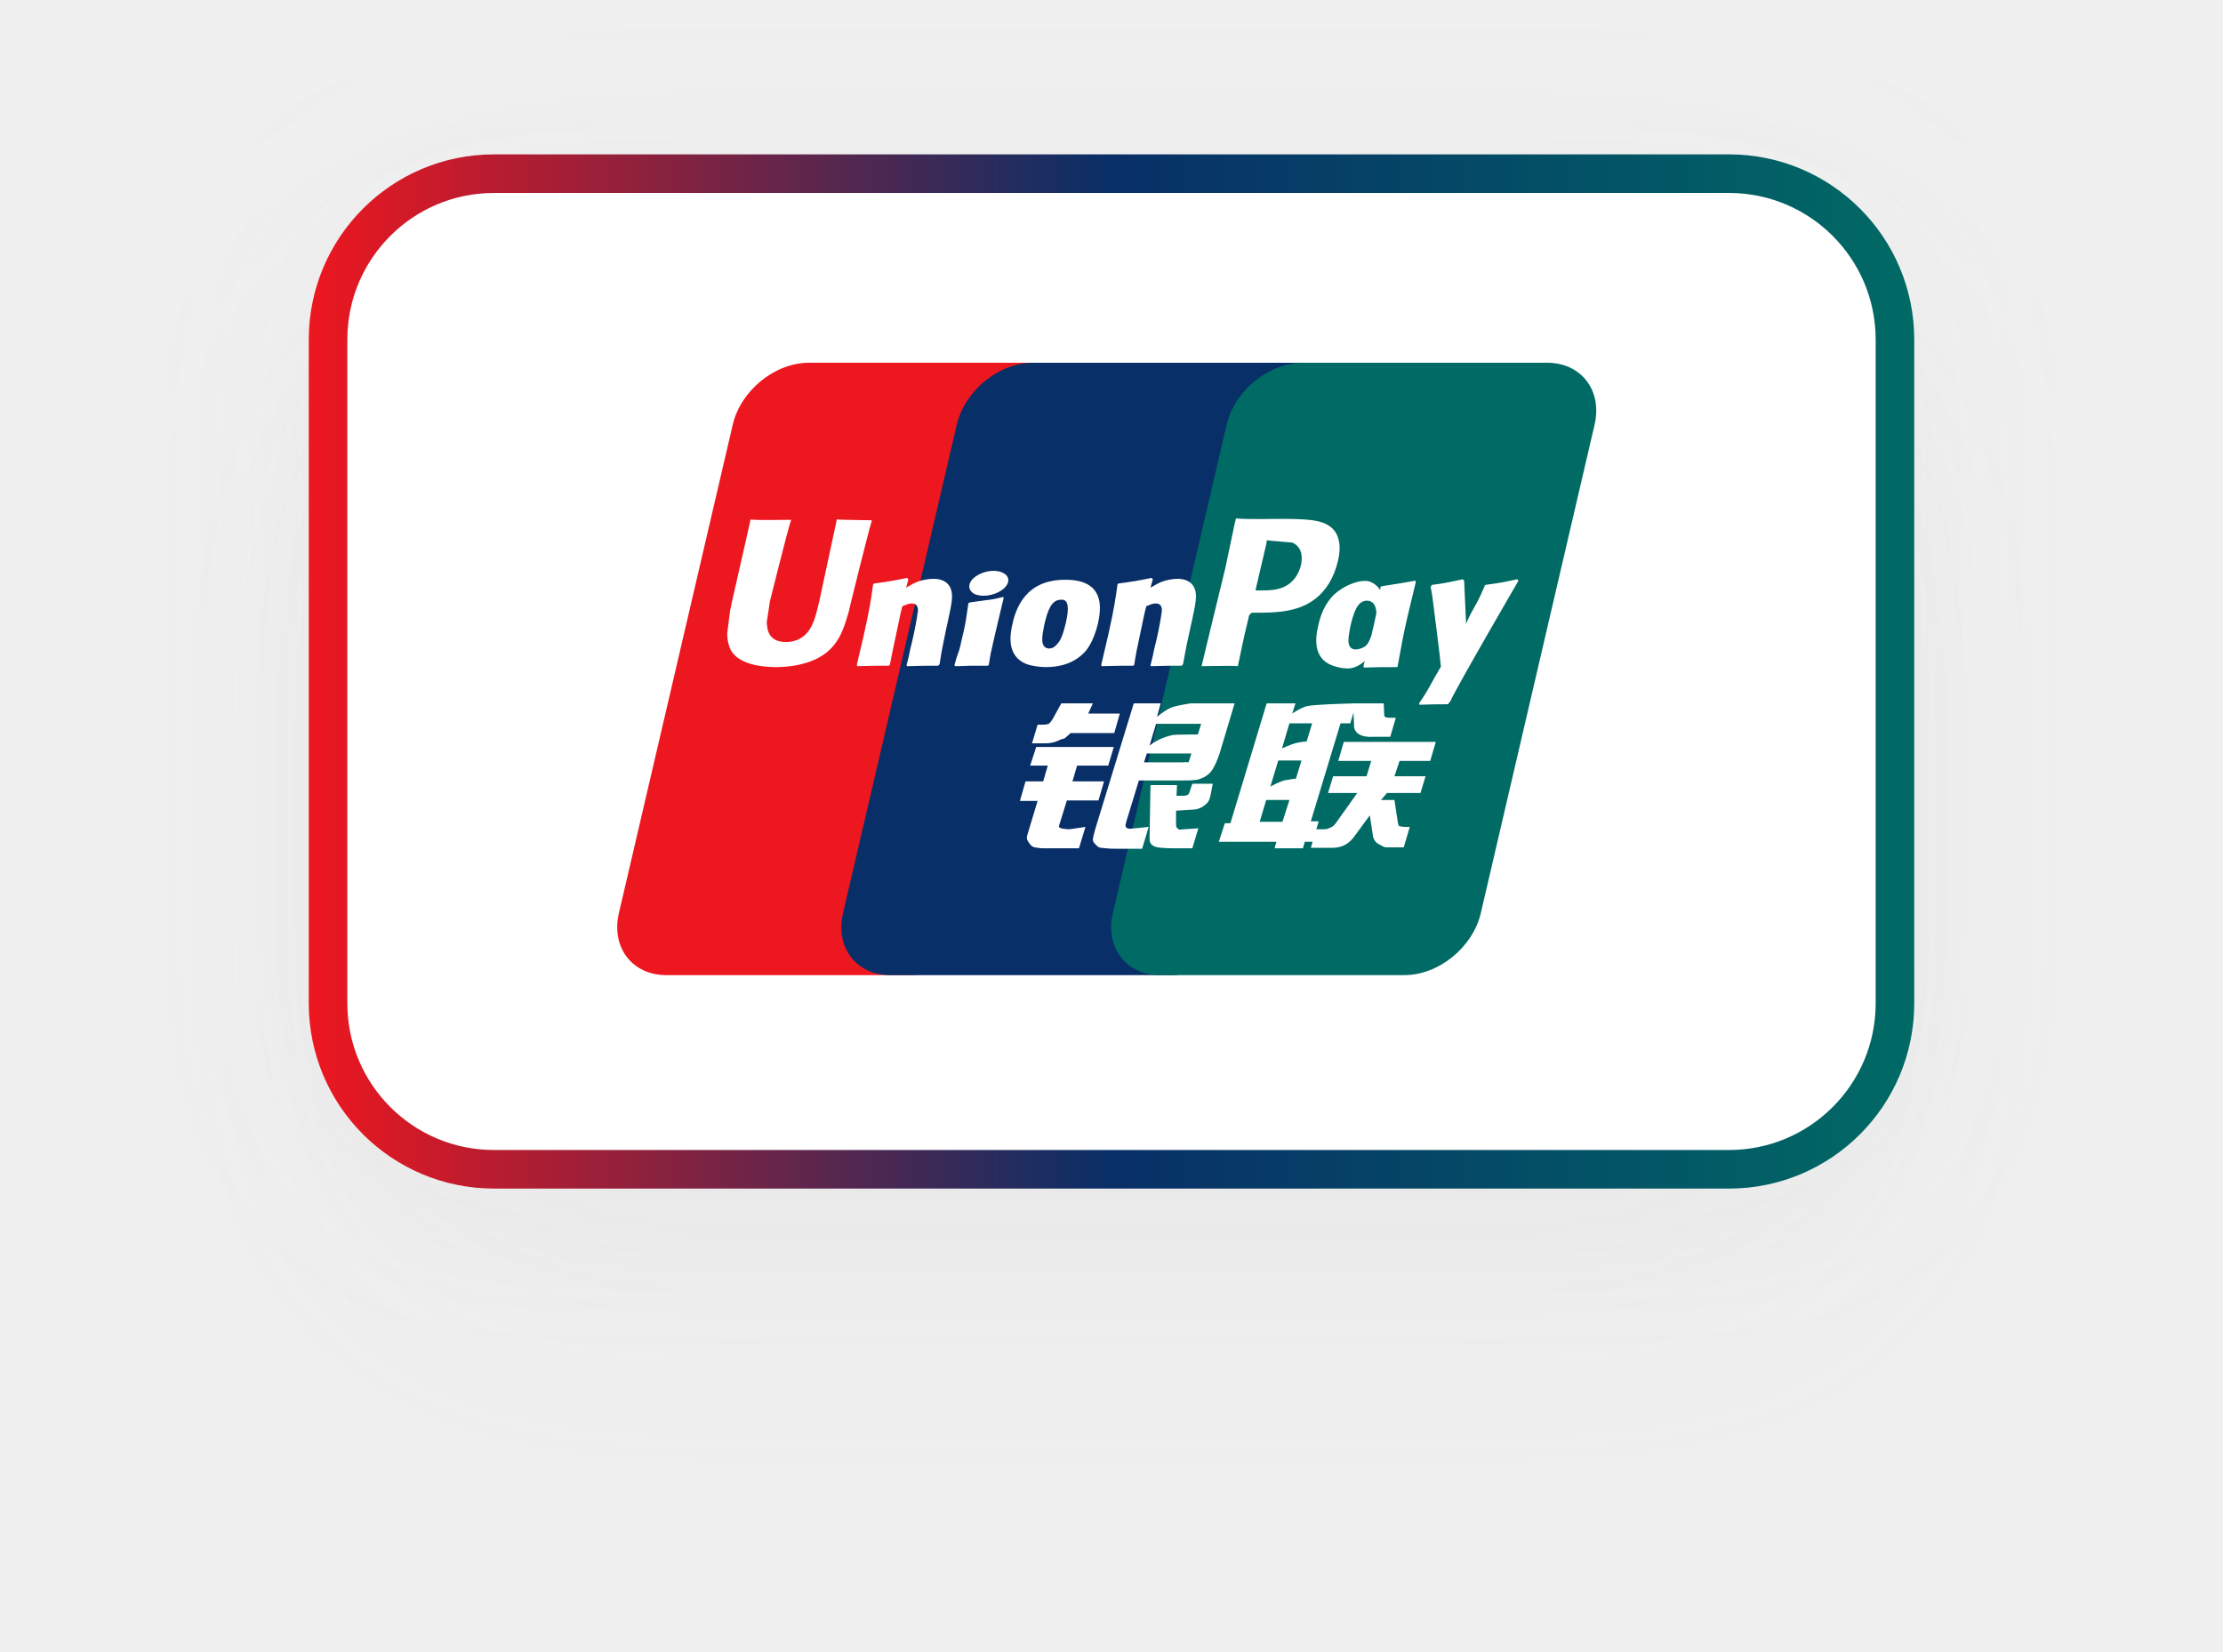
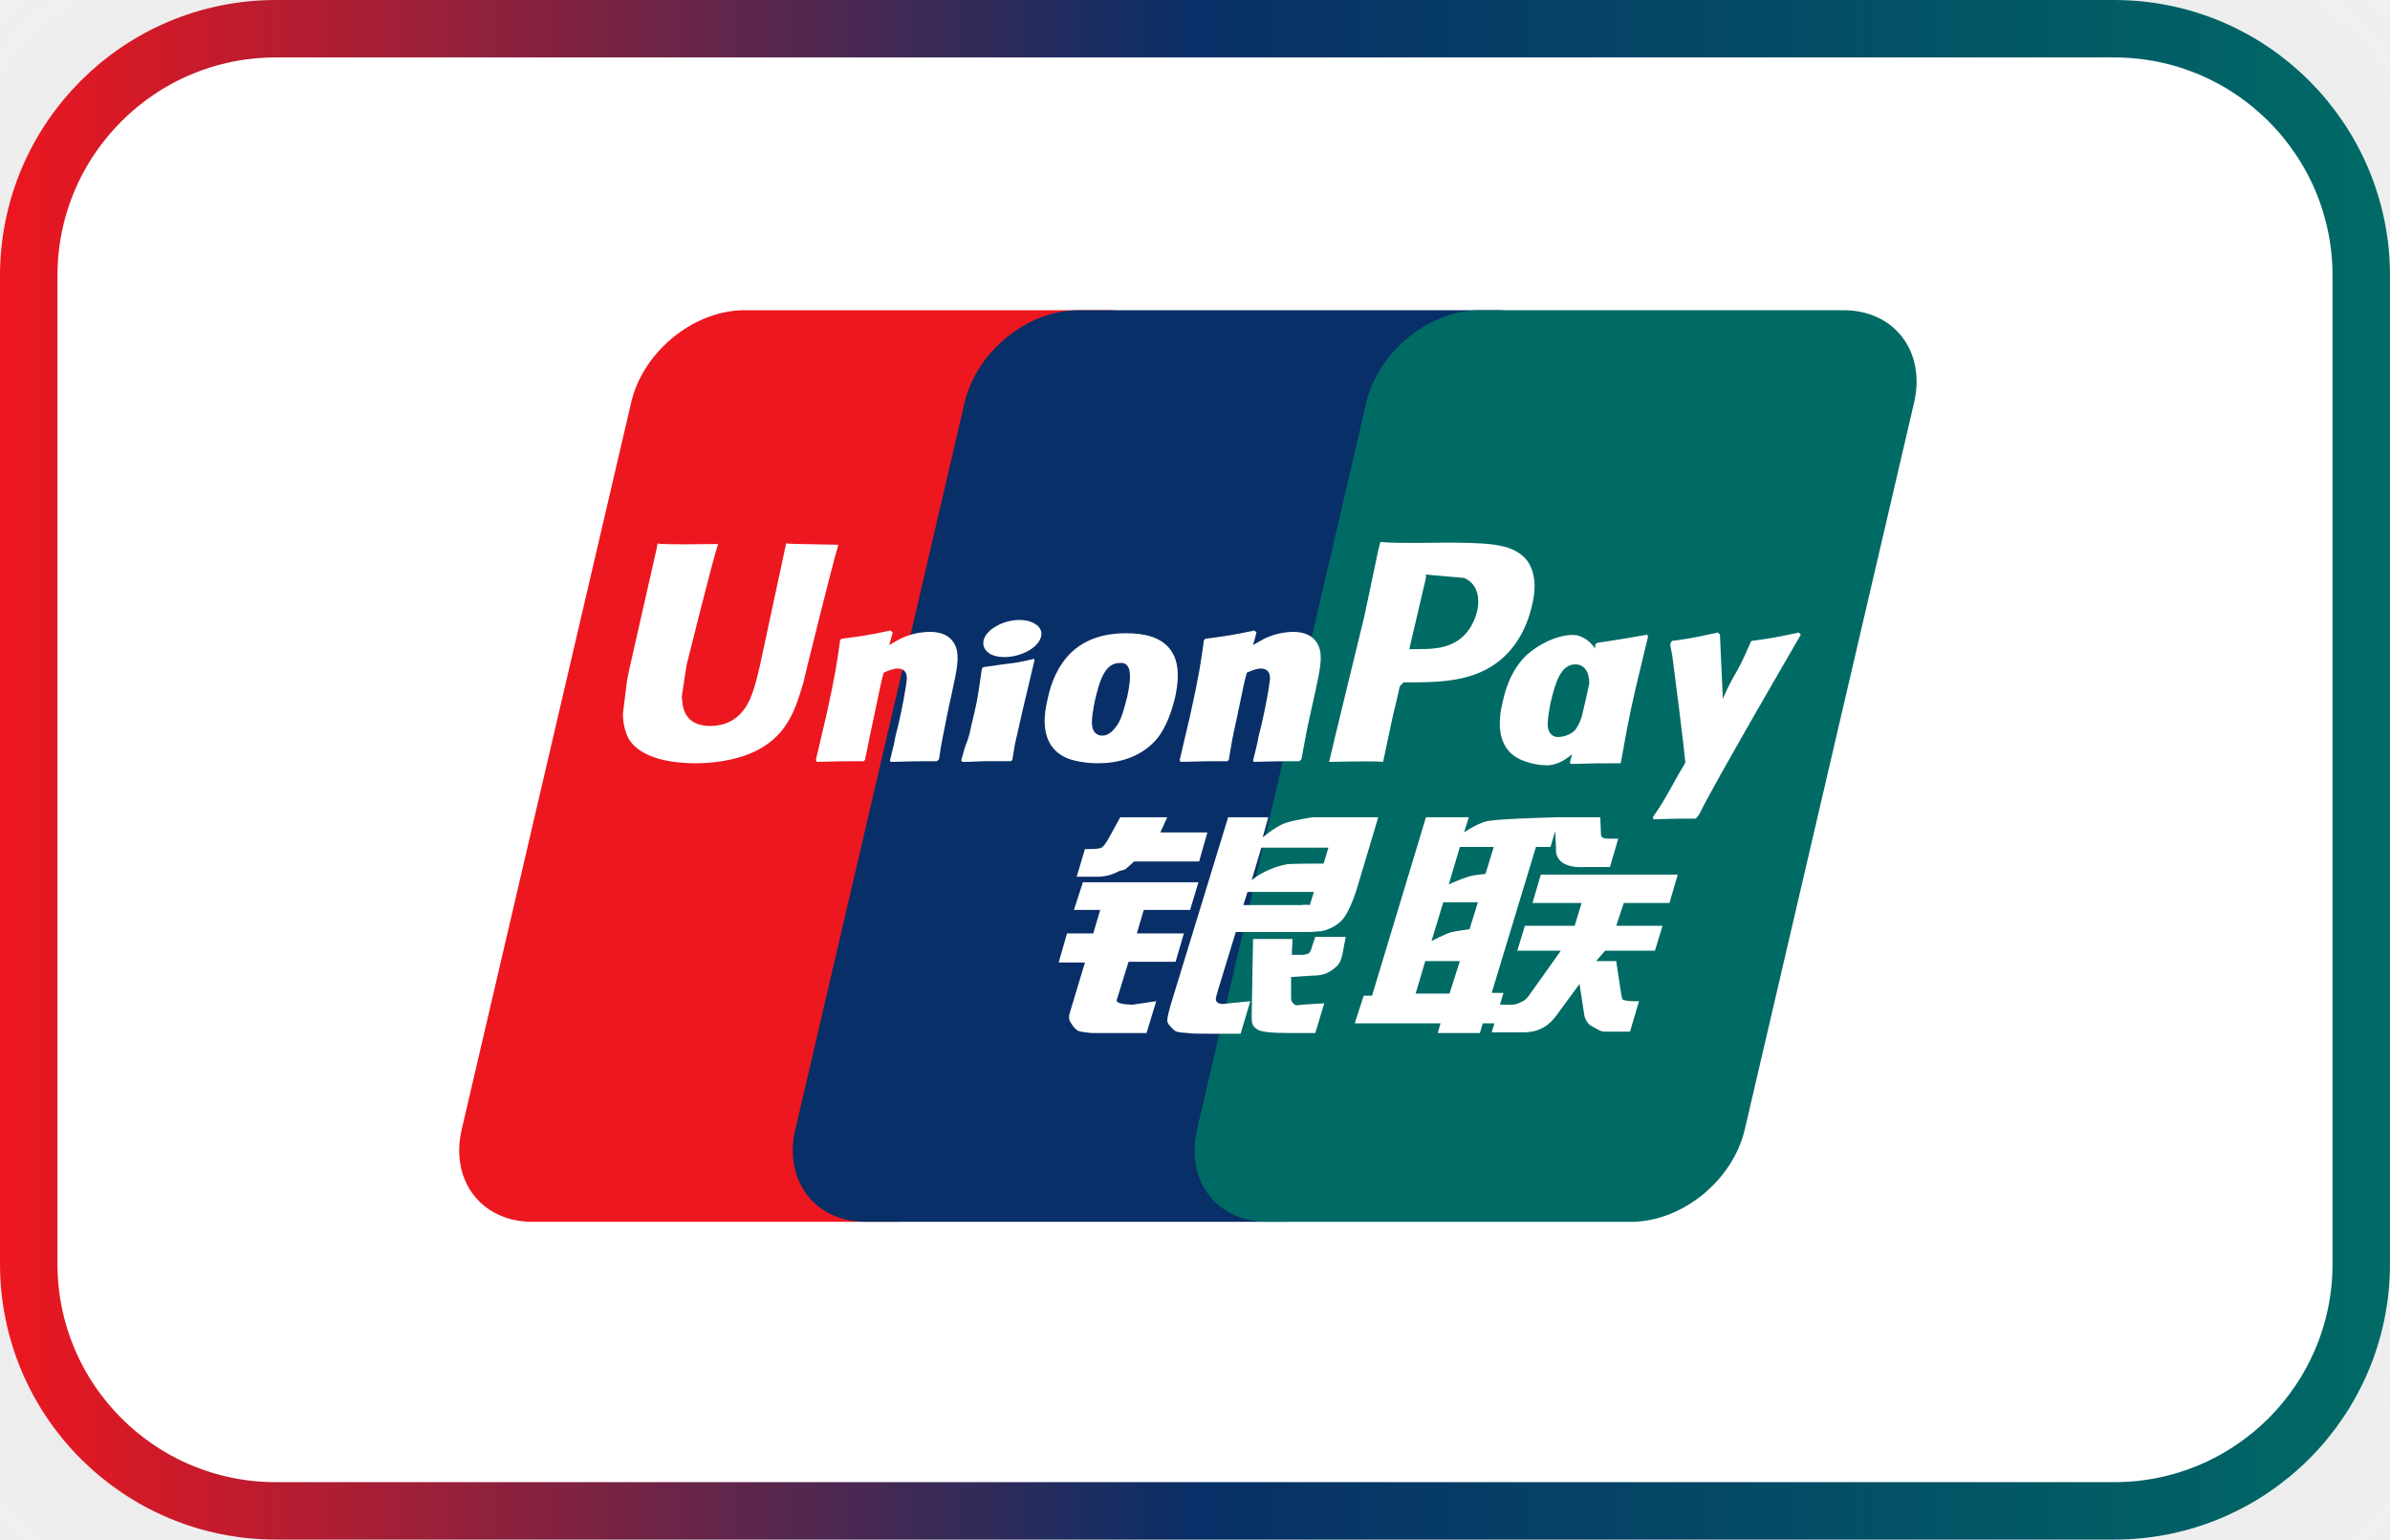
- <svg xmlns="http://www.w3.org/2000/svg" width="288" height="214" viewBox="0 0 288 214" fill="none">
+ <svg xmlns="http://www.w3.org/2000/svg" width="208" height="134" viewBox="40 20 208 134" fill="none">
  <g filter="url(#filter0_dd_4303_2896)">
    <rect x="40" y="20" width="208" height="134" rx="24" fill="white" />
    <rect x="42.5" y="22.5" width="203" height="129" rx="21.5" stroke="url(#paint0_linear_4303_2896)" stroke-width="5" />
    <path d="M104.805 47H136.461C140.88 47 143.632 50.603 142.6 55.04L127.86 118.315C126.818 122.739 122.396 126.342 117.975 126.342H86.318C81.897 126.342 79.149 122.739 80.18 118.315L94.928 55.04C95.956 50.603 100.375 47 104.805 47Z" fill="#ED171F" />
    <path d="M133.829 47H170.236C174.654 47 172.661 50.603 171.623 55.04L156.883 118.315C155.854 122.739 156.177 126.342 151.747 126.342H115.343C110.917 126.342 108.177 122.739 109.217 118.315L123.95 55.04C124.992 50.603 129.409 47 133.829 47Z" fill="#082F67" />
    <path d="M168.795 47H200.447C204.869 47 207.618 50.603 206.582 55.04L191.844 118.315C190.809 122.739 186.388 126.342 181.952 126.342H150.31C145.88 126.342 143.136 122.739 144.175 118.315L158.908 55.04C159.945 50.603 164.364 47 168.795 47Z" fill="#006A65" />
    <path fill-rule="evenodd" clip-rule="evenodd" d="M165.486 67.23H166.811L167.062 67.236C169.661 67.292 171.843 67.339 172.951 68.855C173.372 69.457 173.553 70.24 173.553 71.022C173.553 71.684 173.432 72.287 173.312 72.768C172.83 74.815 171.807 76.561 170.242 77.704C167.954 79.39 165.005 79.39 162.416 79.39H162.176C161.995 79.51 161.814 79.751 161.814 79.751C161.814 79.871 161.212 82.339 161.212 82.339C161.212 82.339 160.49 85.771 160.37 86.312C159.888 86.252 158.624 86.252 155.674 86.312C155.795 85.71 158.744 73.611 158.744 73.611L159.948 67.892L160.129 67.17C160.671 67.23 162.055 67.29 165.486 67.23ZM166.389 76.019C167.473 75.537 168.255 74.454 168.556 73.189C168.857 71.805 168.436 70.721 167.413 70.3C167.352 70.3 164.644 70.059 164.644 70.059L164.102 69.999V70.24L164.042 70.541L162.717 76.199L162.657 76.5H163.379C164.463 76.5 165.547 76.44 166.389 76.019Z" fill="white" />
    <path d="M108.419 67.29C108.299 67.832 106.132 77.945 106.132 77.945C105.65 79.991 105.289 81.436 104.145 82.399C103.483 82.941 102.701 83.182 101.798 83.182C100.353 83.182 99.51 82.46 99.39 81.135L99.33 80.654L99.751 77.885C99.751 77.885 102.039 68.674 102.46 67.471C102.46 67.41 102.52 67.35 102.52 67.35C98.066 67.41 97.223 67.35 97.223 67.29C97.223 67.41 97.102 67.952 97.102 67.952L94.755 78.306L94.574 79.209L94.213 82.098C94.213 82.941 94.394 83.663 94.695 84.265C95.778 86.132 98.788 86.433 100.534 86.433C102.761 86.433 104.808 85.951 106.252 85.108C108.619 83.723 109.27 81.562 109.85 79.635L109.924 79.389L110.165 78.366C110.165 78.366 112.513 68.795 112.934 67.531V67.41C112.188 67.396 111.563 67.386 111.038 67.377C109.276 67.347 108.651 67.336 108.419 67.29Z" fill="white" />
    <path fill-rule="evenodd" clip-rule="evenodd" d="M173.673 93.716L169.821 106.418H170.844L170.462 107.709L170.543 107.441H171.626C171.927 107.441 172.168 107.321 172.409 107.201C172.59 107.14 172.77 107.02 173.011 106.719L175.84 102.746H172.048L172.71 100.579H177.044L177.646 98.592H173.372L174.095 96.124H186.014L185.291 98.592H181.318L180.656 100.579H184.689L184.027 102.746H179.693L178.91 103.649H180.656L181.077 106.418C181.097 106.518 181.111 106.599 181.122 106.665C181.144 106.799 181.158 106.88 181.198 106.96C181.258 107.08 181.8 107.14 182.101 107.14H182.642L181.86 109.789H179.572C179.3 109.75 179.102 109.635 178.916 109.527C178.814 109.467 178.715 109.41 178.609 109.368C178.368 109.247 178.007 108.946 177.887 108.404L177.466 105.635L175.479 108.344C174.877 109.187 174.034 109.849 172.59 109.849H169.821L170.055 109.067H169.038L168.797 109.91H165.125L165.366 109.067H157.902L158.684 106.659H159.407L164.102 91.128H167.834L167.413 92.452C167.413 92.452 168.436 91.73 169.339 91.489C170.138 91.289 174.007 91.172 175.299 91.138L175.298 91.128H179.271L179.332 92.633C179.332 92.874 179.512 92.994 179.994 92.994H180.836L180.114 95.462H177.947C176.081 95.583 175.359 94.8 175.419 93.897L175.351 92.347L174.937 93.716H173.673ZM163.199 106.478H166.149L167.052 103.649H164.042L163.199 106.478ZM165.607 98.532L164.583 101.903C164.583 101.903 165.727 101.301 166.329 101.121C166.931 101 167.894 100.88 167.894 100.88L168.617 98.532H165.607ZM167.052 93.716L166.088 96.967C166.088 96.967 167.172 96.486 167.774 96.305C168.376 96.124 169.279 96.064 169.279 96.064L170.001 93.716H167.052Z" fill="white" />
    <path d="M134.244 96.787H144.297L143.575 99.195H139.541L138.94 101.241H143.033L142.311 103.709H138.217L137.194 107.02C137.073 107.381 138.157 107.442 138.578 107.442L140.625 107.141L139.782 109.91H135.147C134.861 109.91 134.613 109.872 134.313 109.826C134.234 109.814 134.151 109.802 134.064 109.789C133.702 109.729 133.522 109.488 133.341 109.247C133.311 109.197 133.279 109.15 133.248 109.104C133.092 108.874 132.95 108.665 133.1 108.164L134.425 103.77H132.137L132.86 101.241H135.147L135.749 99.195H133.462L134.244 96.787Z" fill="white" />
    <path d="M145.079 92.452H140.986L141.588 91.128H137.495L136.471 92.994C136.23 93.416 136.05 93.656 135.869 93.777C135.749 93.837 135.448 93.897 134.966 93.897H134.425L133.702 96.305H135.508C136.411 96.305 137.073 96.004 137.374 95.823C137.489 95.785 137.579 95.765 137.657 95.748C137.824 95.711 137.932 95.687 138.097 95.522L138.699 94.981H144.357L145.079 92.452Z" fill="white" />
    <path fill-rule="evenodd" clip-rule="evenodd" d="M146.886 91.128H150.377L149.895 92.874C149.895 92.874 150.979 91.971 151.761 91.67C152.544 91.369 154.29 91.128 154.29 91.128H159.948L158.022 97.569C157.661 98.653 157.3 99.375 157.059 99.736C156.818 100.097 156.577 100.338 156.096 100.639C155.614 100.88 155.193 101.061 154.771 101.061C154.41 101.121 153.808 101.121 153.026 101.121H147.548L145.983 106.238C145.954 106.35 145.926 106.449 145.901 106.538C145.819 106.828 145.77 107.002 145.862 107.14C145.922 107.261 146.103 107.381 146.404 107.381L148.812 107.14L147.969 109.97H145.26C144.417 109.97 143.755 109.97 143.334 109.91C143.216 109.893 143.097 109.885 142.982 109.878C142.685 109.859 142.407 109.842 142.19 109.669C142.157 109.635 142.121 109.601 142.085 109.566C141.856 109.345 141.588 109.085 141.588 108.826C141.588 108.543 141.695 108.154 141.857 107.558L141.889 107.441L146.886 91.128ZM148.932 96.606C148.932 96.606 150.076 95.583 152.002 95.222C152.424 95.161 155.193 95.161 155.193 95.161L155.614 93.777H149.775L148.932 96.606ZM154.35 97.629H148.571L148.21 98.773H153.206C153.688 98.725 153.861 98.754 153.942 98.767C153.962 98.771 153.977 98.773 153.989 98.773L154.35 97.629Z" fill="white" />
    <path d="M156.818 103.107L157.119 101.542H154.47L154.109 102.625C154.049 102.806 153.988 102.926 153.868 102.987C153.748 103.047 153.507 103.107 153.266 103.107H152.423L152.484 101.722H149.052L148.932 108.525C148.932 109.006 148.992 109.307 149.353 109.548C149.714 109.849 150.798 109.909 152.303 109.909H154.47L155.253 107.321L153.386 107.441L152.785 107.501C152.76 107.476 152.735 107.462 152.705 107.445C152.664 107.421 152.614 107.391 152.544 107.321C152.528 107.289 152.507 107.27 152.486 107.249C152.428 107.194 152.363 107.133 152.363 106.779V105.033L154.289 104.913C155.313 104.913 155.794 104.552 156.156 104.251C156.577 103.95 156.697 103.589 156.818 103.107Z" fill="white" />
    <path d="M117.509 86.312C119.375 86.252 119.977 86.252 121.542 86.252L121.723 86.072C121.914 84.781 122.03 84.212 122.31 82.826C122.383 82.467 122.467 82.053 122.566 81.557L122.807 80.473L122.823 80.397C123.294 78.221 123.525 77.152 123.168 76.26C122.746 75.236 121.783 74.995 120.941 74.995C120.339 74.995 119.315 75.116 118.352 75.597C118.202 75.688 118.036 75.778 117.87 75.868C117.705 75.959 117.539 76.049 117.389 76.139L117.69 75.055L117.509 74.875C115.572 75.286 115.066 75.353 113.368 75.58L113.235 75.597L113.115 75.718L113.11 75.753C112.872 77.482 112.688 78.811 111.911 82.279C111.76 82.911 111.61 83.558 111.459 84.206C111.309 84.852 111.158 85.5 111.008 86.132L111.068 86.312C112.934 86.252 113.536 86.252 115.162 86.252L115.282 86.132C115.382 85.683 115.44 85.379 115.509 85.022C115.605 84.518 115.722 83.91 116.004 82.64C116.081 82.294 116.177 81.83 116.279 81.335C116.496 80.28 116.744 79.079 116.907 78.547C117.329 78.366 117.75 78.186 118.111 78.186C119.014 78.186 118.954 79.028 118.894 79.329C118.834 79.871 118.533 81.617 118.171 83.122L117.931 84.085C117.831 84.686 117.689 85.245 117.54 85.832C117.51 85.951 117.479 86.07 117.449 86.192L117.509 86.312Z" fill="white" />
    <path d="M127.983 86.252H125.816C125.541 86.252 125.265 86.265 124.966 86.278C124.612 86.295 124.226 86.312 123.77 86.312L123.649 86.192C123.89 85.289 124.01 84.928 124.131 84.627C124.251 84.326 124.372 83.965 124.552 83.062C124.853 81.858 125.034 81.015 125.154 80.232C125.214 79.871 125.259 79.54 125.305 79.209C125.35 78.878 125.395 78.547 125.455 78.186L125.575 78.065C126.035 78.008 126.413 77.95 126.747 77.899C127.113 77.844 127.428 77.796 127.743 77.764C128.345 77.704 129.007 77.584 129.97 77.343L130.03 77.403V77.463C129.94 77.855 129.849 78.231 129.759 78.607C129.669 78.983 129.579 79.36 129.488 79.751C129.398 80.142 129.308 80.518 129.217 80.895C129.127 81.271 129.037 81.647 128.946 82.038C128.585 83.664 128.465 84.205 128.345 84.687C128.316 84.884 128.288 85.042 128.254 85.234C128.215 85.453 128.168 85.716 128.104 86.132L127.983 86.252Z" fill="white" />
    <path fill-rule="evenodd" clip-rule="evenodd" d="M141.829 76.5C142.371 77.222 142.792 78.366 142.25 80.774C142.07 81.496 141.588 83.302 140.565 84.446C139.18 85.951 137.314 86.433 135.508 86.433C134.786 86.433 133.702 86.312 132.92 86.011C130.452 84.988 130.813 82.339 131.174 80.834C131.475 79.39 132.077 77.885 133.281 76.741C134.967 75.176 137.134 75.116 138.037 75.116C139.541 75.116 140.986 75.416 141.829 76.5ZM138.021 80.946C138.052 80.824 138.077 80.724 138.097 80.654C138.518 78.788 138.458 77.584 137.435 77.704C136.17 77.704 135.689 79.209 135.267 81.075C135.25 81.172 135.232 81.266 135.215 81.358C135.115 81.896 135.027 82.367 135.027 82.881C135.027 84.025 135.809 84.025 135.93 84.025C136.411 84.025 136.772 83.724 137.134 83.242C137.585 82.69 137.869 81.553 138.021 80.946Z" fill="white" />
    <path fill-rule="evenodd" clip-rule="evenodd" d="M181.017 86.433C179.091 86.433 178.549 86.433 176.743 86.493L176.623 86.373L176.815 85.652C176.16 86.2 175.454 86.576 174.697 86.613C174.034 86.613 173.312 86.493 172.53 86.192C170.061 85.229 170.423 82.52 170.784 81.075C171.085 79.63 171.687 78.126 172.891 76.982C174.636 75.477 176.623 75.055 177.466 75.356C178.09 75.599 178.51 75.982 178.804 76.435L178.85 76.079L178.97 75.958C179.366 75.897 179.701 75.845 180.001 75.799C181.158 75.62 181.787 75.523 183.365 75.236L183.425 75.417L182.341 79.931C181.777 82.377 181.507 83.904 181.272 85.23L181.271 85.234C181.206 85.604 181.143 85.958 181.077 86.312L181.017 86.433ZM178.315 79.456C178.3 78.421 177.844 77.825 177.105 77.825C175.84 77.825 175.359 79.39 174.937 81.196L174.904 81.376C174.796 81.968 174.697 82.509 174.697 83.001C174.697 84.145 175.479 84.145 175.6 84.145C176.081 84.145 176.864 83.904 177.165 83.423C177.347 83.172 177.512 82.793 177.653 82.398C177.775 81.9 177.893 81.4 178.007 80.895C178.13 80.351 178.23 79.878 178.315 79.456Z" fill="white" />
    <path d="M153.086 86.252C151.46 86.252 150.919 86.252 149.113 86.312L149.052 86.192C149.083 86.07 149.113 85.951 149.143 85.832C149.292 85.245 149.434 84.686 149.534 84.085L149.775 83.122C150.136 81.617 150.437 79.871 150.497 79.329C150.557 79.028 150.618 78.186 149.715 78.186C149.353 78.186 148.932 78.366 148.511 78.547C148.347 79.079 148.1 80.28 147.882 81.335C147.78 81.83 147.685 82.294 147.608 82.64C147.228 84.348 147.148 84.86 147.042 85.53C147.014 85.71 146.984 85.902 146.946 86.132L146.825 86.252C145.2 86.252 144.598 86.252 142.732 86.312L142.672 86.132C142.822 85.5 142.973 84.853 143.123 84.206C143.274 83.558 143.424 82.911 143.575 82.279C144.352 78.812 144.535 77.482 144.774 75.753L144.778 75.718L144.899 75.597L145.031 75.58C146.73 75.353 147.236 75.286 149.173 74.875L149.353 75.055L149.052 76.139C149.203 76.049 149.368 75.959 149.534 75.868C149.7 75.778 149.865 75.688 150.016 75.597C150.979 75.116 152.002 74.995 152.544 74.995C153.387 74.995 154.35 75.236 154.771 76.26C155.128 77.152 154.897 78.221 154.427 80.397L154.41 80.473L154.169 81.557C153.737 83.477 153.611 84.172 153.426 85.199C153.378 85.46 153.327 85.742 153.266 86.072L153.086 86.252Z" fill="white" />
    <path d="M196.728 75.236L196.548 75.055C194.561 75.477 194.26 75.537 192.454 75.778L192.334 75.898V75.958C191.627 77.598 191.297 78.173 190.978 78.729C190.701 79.214 190.431 79.684 189.926 80.834V80.533L189.685 75.236L189.505 75.055C189.029 75.153 188.661 75.232 188.352 75.297C187.333 75.514 186.964 75.593 185.532 75.778L185.411 75.898C185.411 75.958 185.411 76.019 185.351 76.079C185.532 76.983 185.543 77.072 185.64 77.852C185.671 78.11 185.713 78.444 185.773 78.908C185.833 79.389 185.893 79.856 185.953 80.323C186.013 80.789 186.074 81.256 186.134 81.737C186.198 82.289 186.254 82.737 186.31 83.187C186.414 84.014 186.52 84.853 186.676 86.372C186.194 87.175 185.853 87.793 185.544 88.352C185.043 89.261 184.629 90.01 183.846 91.128L183.907 91.308C185.773 91.248 186.194 91.248 187.579 91.248L187.88 90.887C188.843 88.78 196.728 75.236 196.728 75.236Z" fill="white" />
    <path d="M130.03 74.273C130.933 74.754 130.813 75.778 129.729 76.5C128.646 77.222 127.081 77.403 126.178 76.921C125.275 76.38 125.395 75.356 126.479 74.634C127.562 73.912 129.127 73.731 130.03 74.273Z" fill="white" />
  </g>
  <defs>
    <filter id="filter0_dd_4303_2896" x="0" y="0" width="288" height="214" filterUnits="userSpaceOnUse" color-interpolation-filters="sRGB">
      <feFlood flood-opacity="0" result="BackgroundImageFix" />
      <feColorMatrix in="SourceAlpha" type="matrix" values="0 0 0 0 0 0 0 0 0 0 0 0 0 0 0 0 0 0 127 0" result="hardAlpha" />
      <feOffset dy="2" />
      <feGaussianBlur stdDeviation="10" />
      <feColorMatrix type="matrix" values="0 0 0 0 0.718 0 0 0 0 0.718 0 0 0 0 0.718 0 0 0 0.08 0" />
      <feBlend mode="normal" in2="BackgroundImageFix" result="effect1_dropShadow_4303_2896" />
      <feColorMatrix in="SourceAlpha" type="matrix" values="0 0 0 0 0 0 0 0 0 0 0 0 0 0 0 0 0 0 127 0" result="hardAlpha" />
      <feOffset dy="20" />
      <feGaussianBlur stdDeviation="20" />
      <feColorMatrix type="matrix" values="0 0 0 0 0.718 0 0 0 0 0.718 0 0 0 0 0.718 0 0 0 0.08 0" />
      <feBlend mode="normal" in2="effect1_dropShadow_4303_2896" result="effect2_dropShadow_4303_2896" />
      <feBlend mode="normal" in="SourceGraphic" in2="effect2_dropShadow_4303_2896" result="shape" />
    </filter>
    <linearGradient id="paint0_linear_4303_2896" x1="40" y1="87" x2="248" y2="87" gradientUnits="userSpaceOnUse">
      <stop stop-color="#ED171F" />
      <stop offset="0.5" stop-color="#082F67" />
      <stop offset="1" stop-color="#006A65" />
    </linearGradient>
  </defs>
</svg>
